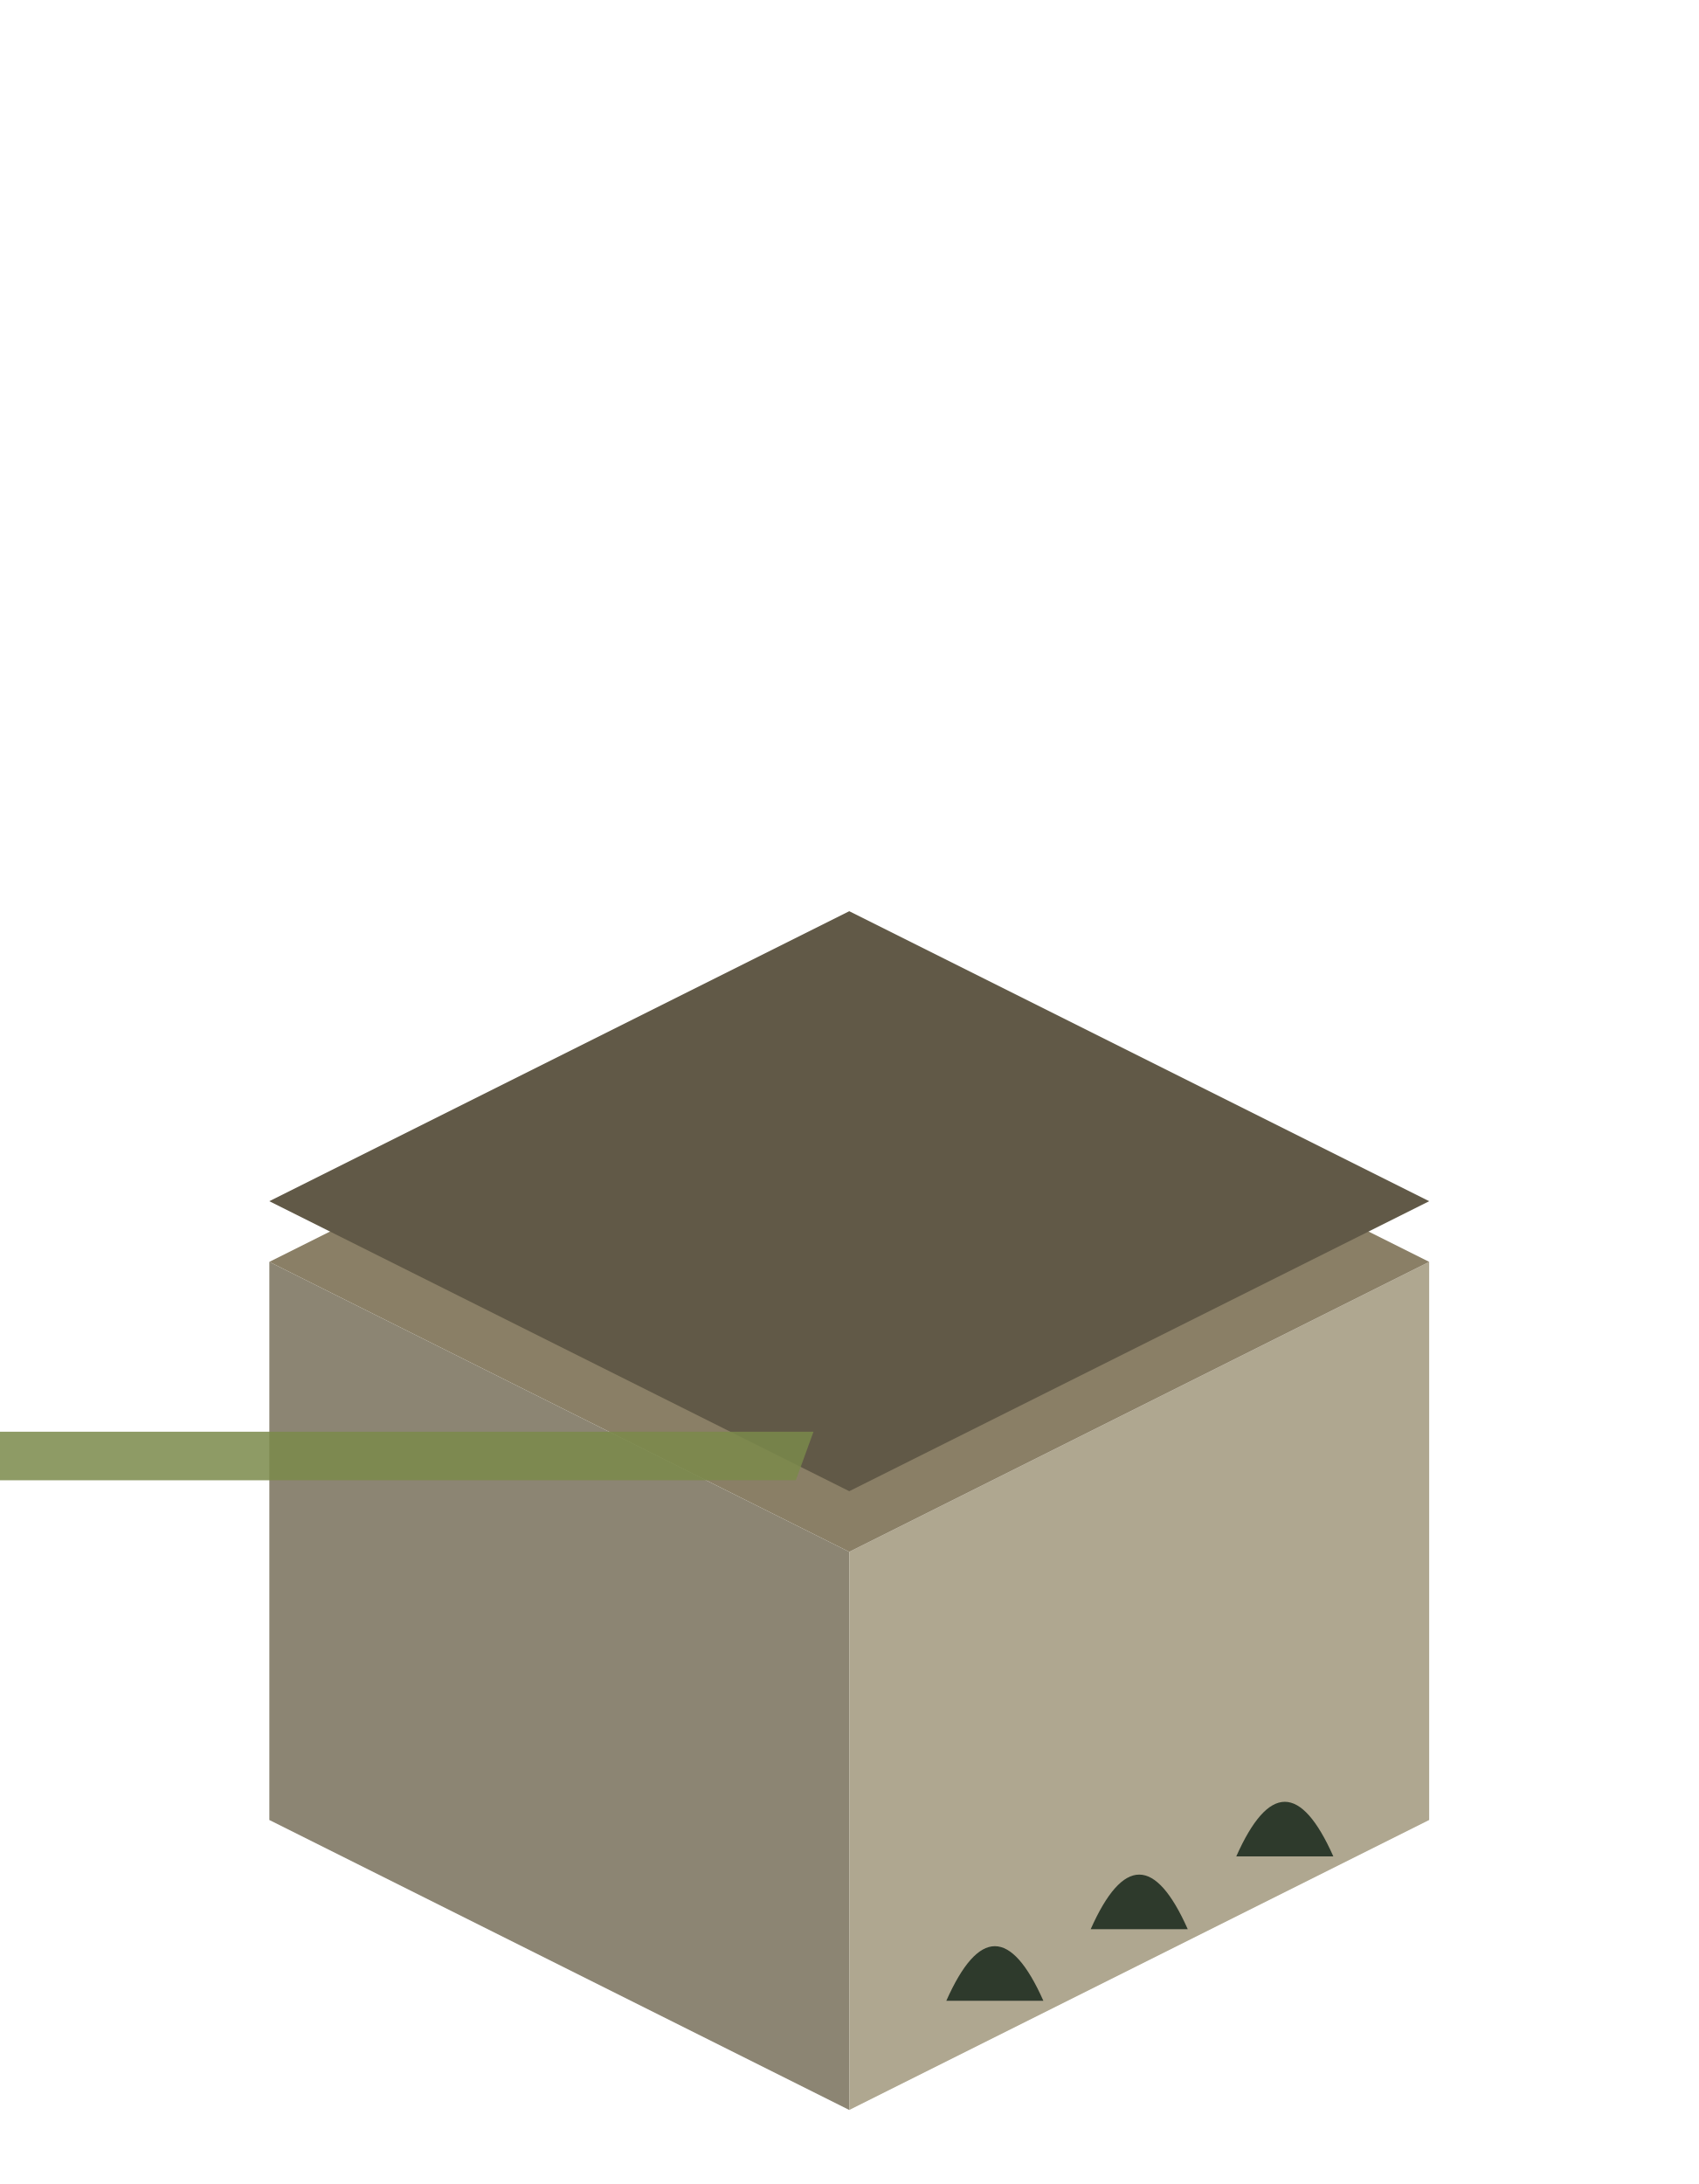
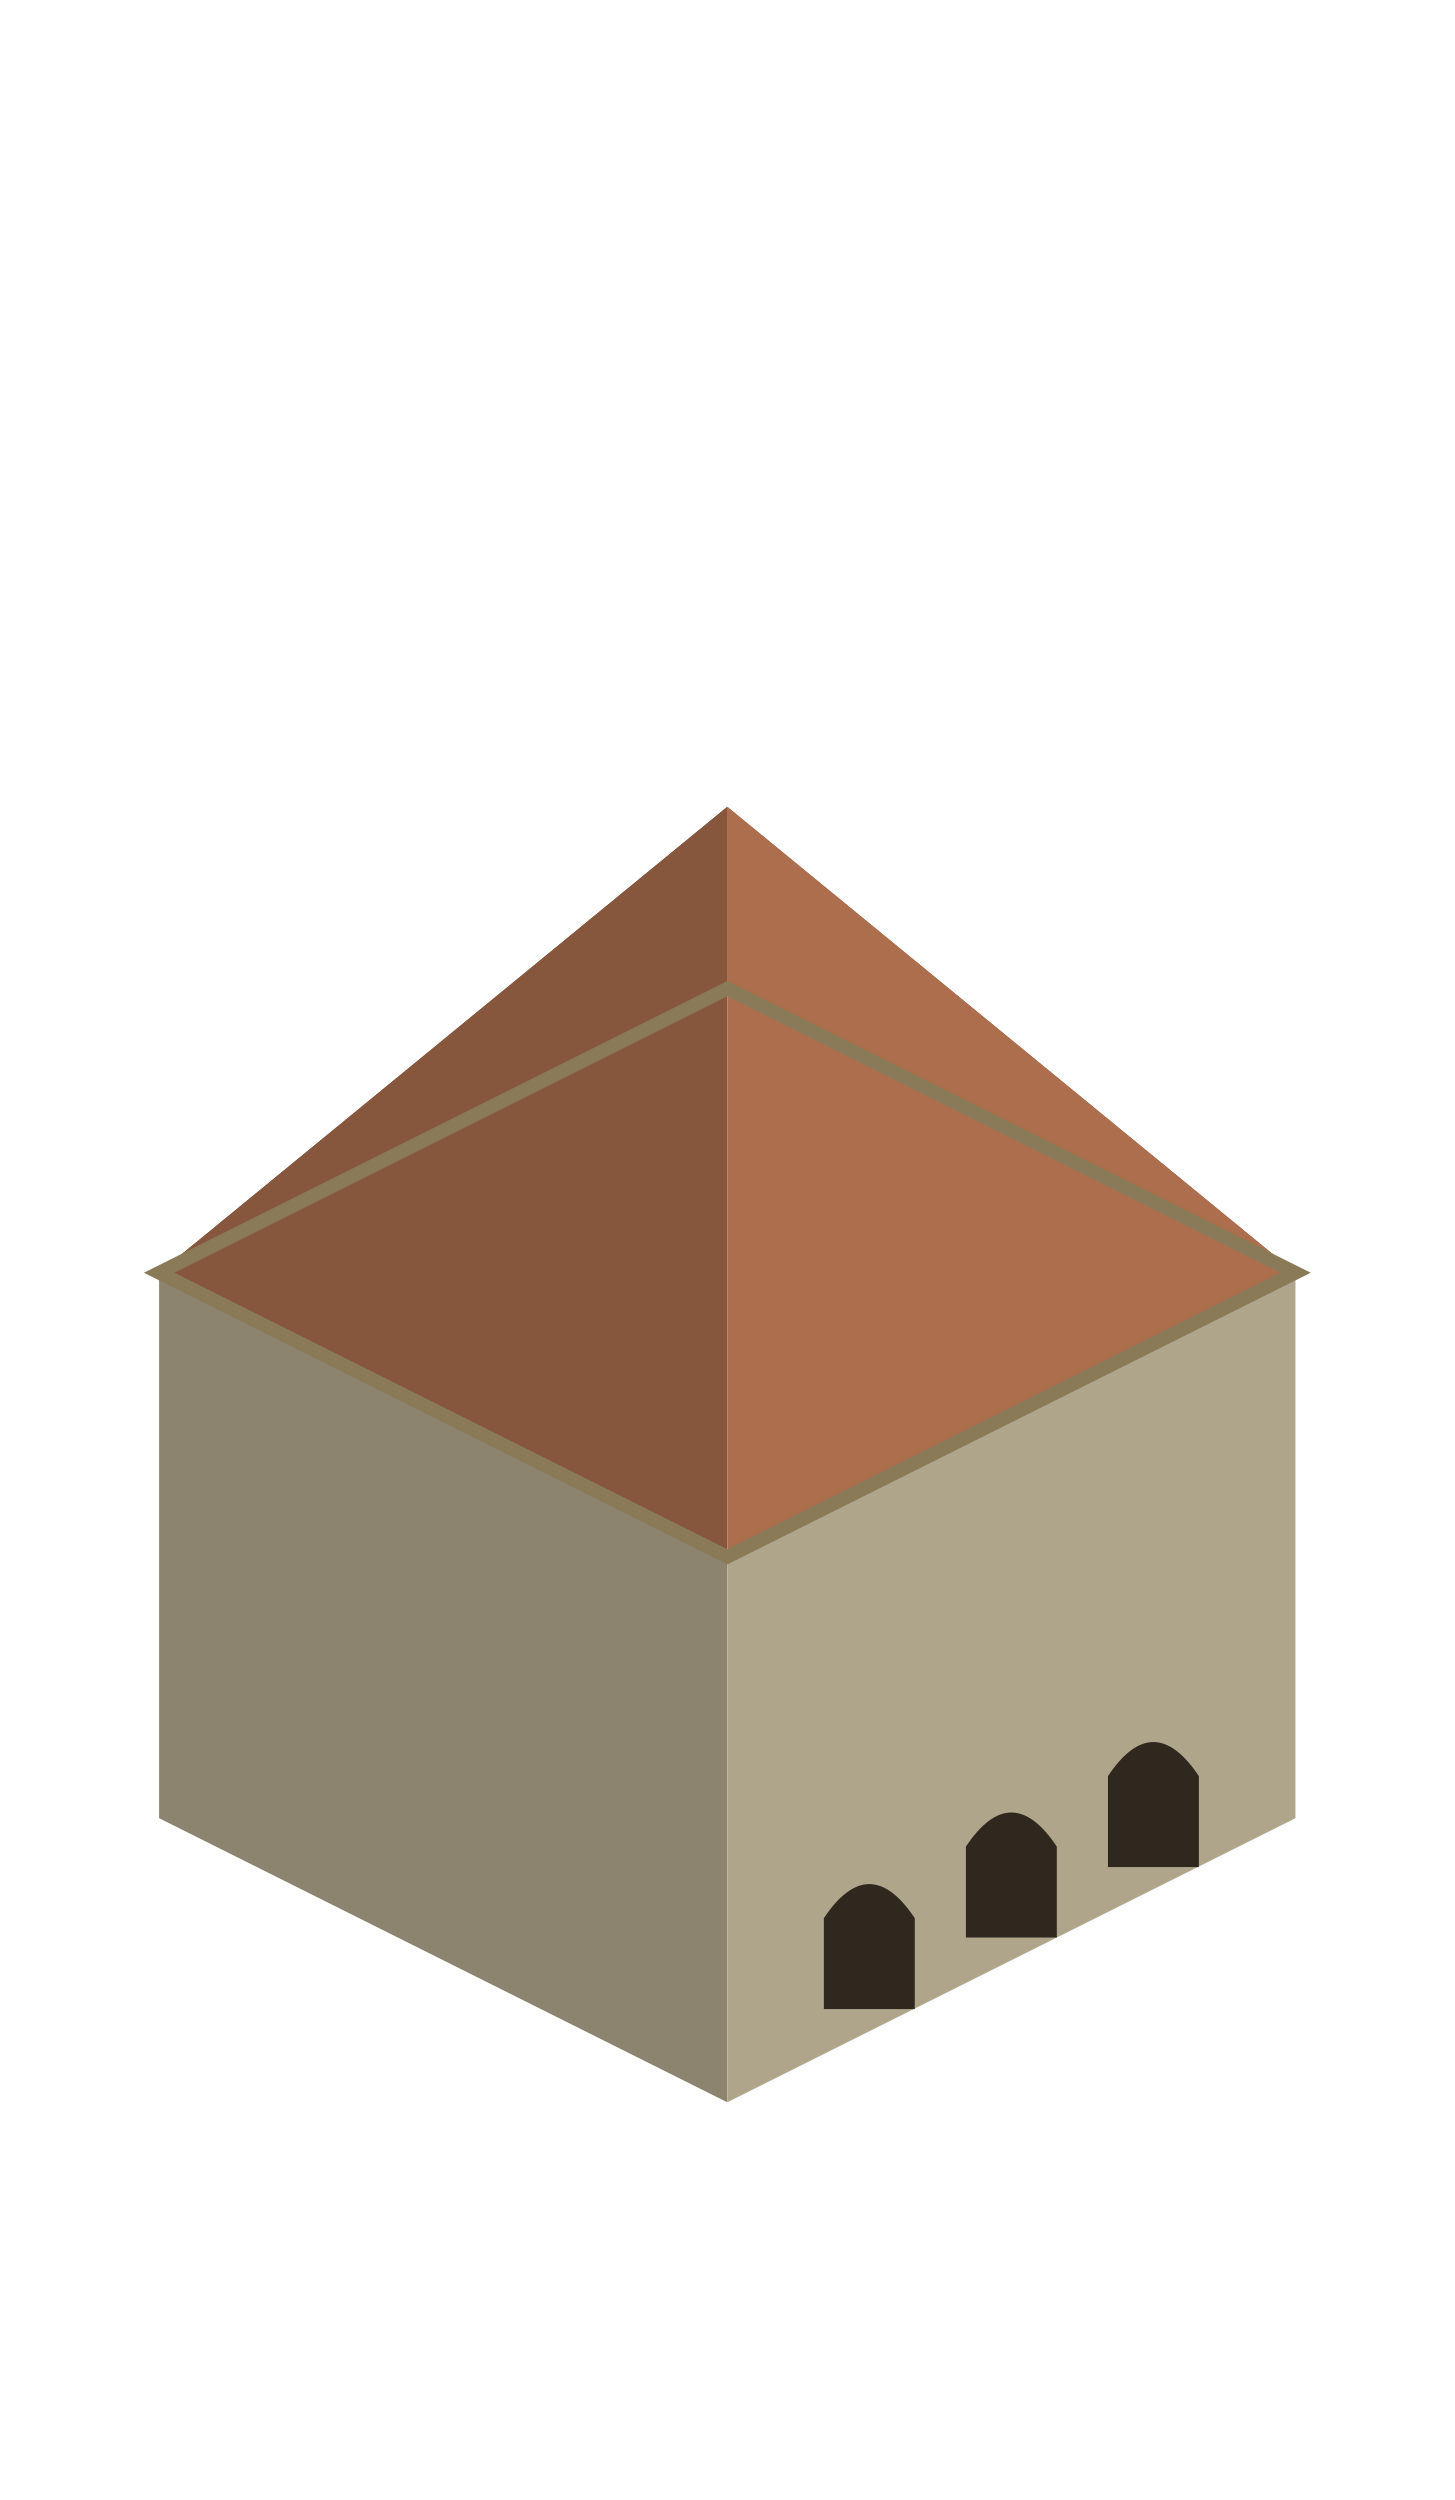
- <svg xmlns="http://www.w3.org/2000/svg" viewBox="0 0 140 180" width="140" height="180">
-   <polygon points="22.2,150 70,173.9 70,127.9 22.2,104" fill="#8c8573" />
-   <polygon points="117.8,150 70,173.9 70,127.9 117.8,104" fill="#afa790" />
-   <polygon points="22.2,104 70,80.1 117.8,104 70,127.9" fill="#8a7f66" />
-   <polygon points="22.2,99 70,75.1 117.8,99 70,122.9" fill="#615947" />
-   <path d="M 78 164.9 q 4 -9 8 0 z" fill="#2e3a2c" />
-   <path d="M 89.9 159 q 4 -9 8 0 z" fill="#2e3a2c" />
-   <path d="M 101.9 153 q 4 -9 8 0 z" fill="#2e3a2c" />
-   <rect x="30" y="118" width="80" height="4" fill="#7a8a4a" opacity="0.85" transform="skewX(-20)" />
+ <svg xmlns="http://www.w3.org/2000/svg" viewBox="0 0 128 220" width="128" height="220">
+   <polygon points="14,160 64,185 64,137 14,112" fill="#8c846f" />
+   <polygon points="114,160 64,185 64,137 114,112" fill="#afa58b" />
+   <polygon points="64,71 64,87 14,112" fill="#774c35" />
+   <polygon points="64,71 64,87 114,112" fill="#955f43" />
+   <polygon points="64,71 14,112 64,137" fill="#87573d" />
+   <polygon points="64,71 114,112 64,137" fill="#ac6e4d" />
+   <path d="M 72.5 176.8 l 0 -8 q 4 -6 8 0 l 0 8 z" fill="#2e281e" />
+   <path d="M 85 170.5 l 0 -8 q 4 -6 8 0 l 0 8 z" fill="#2e281e" />
+   <path d="M 97.5 164.3 l 0 -8 q 4 -6 8 0 l 0 8 z" fill="#2e281e" />
+   <polygon points="14,112 64,87 114,112 64,137" fill="none" stroke="#8a7a58" stroke-width="1.2" />
</svg>
